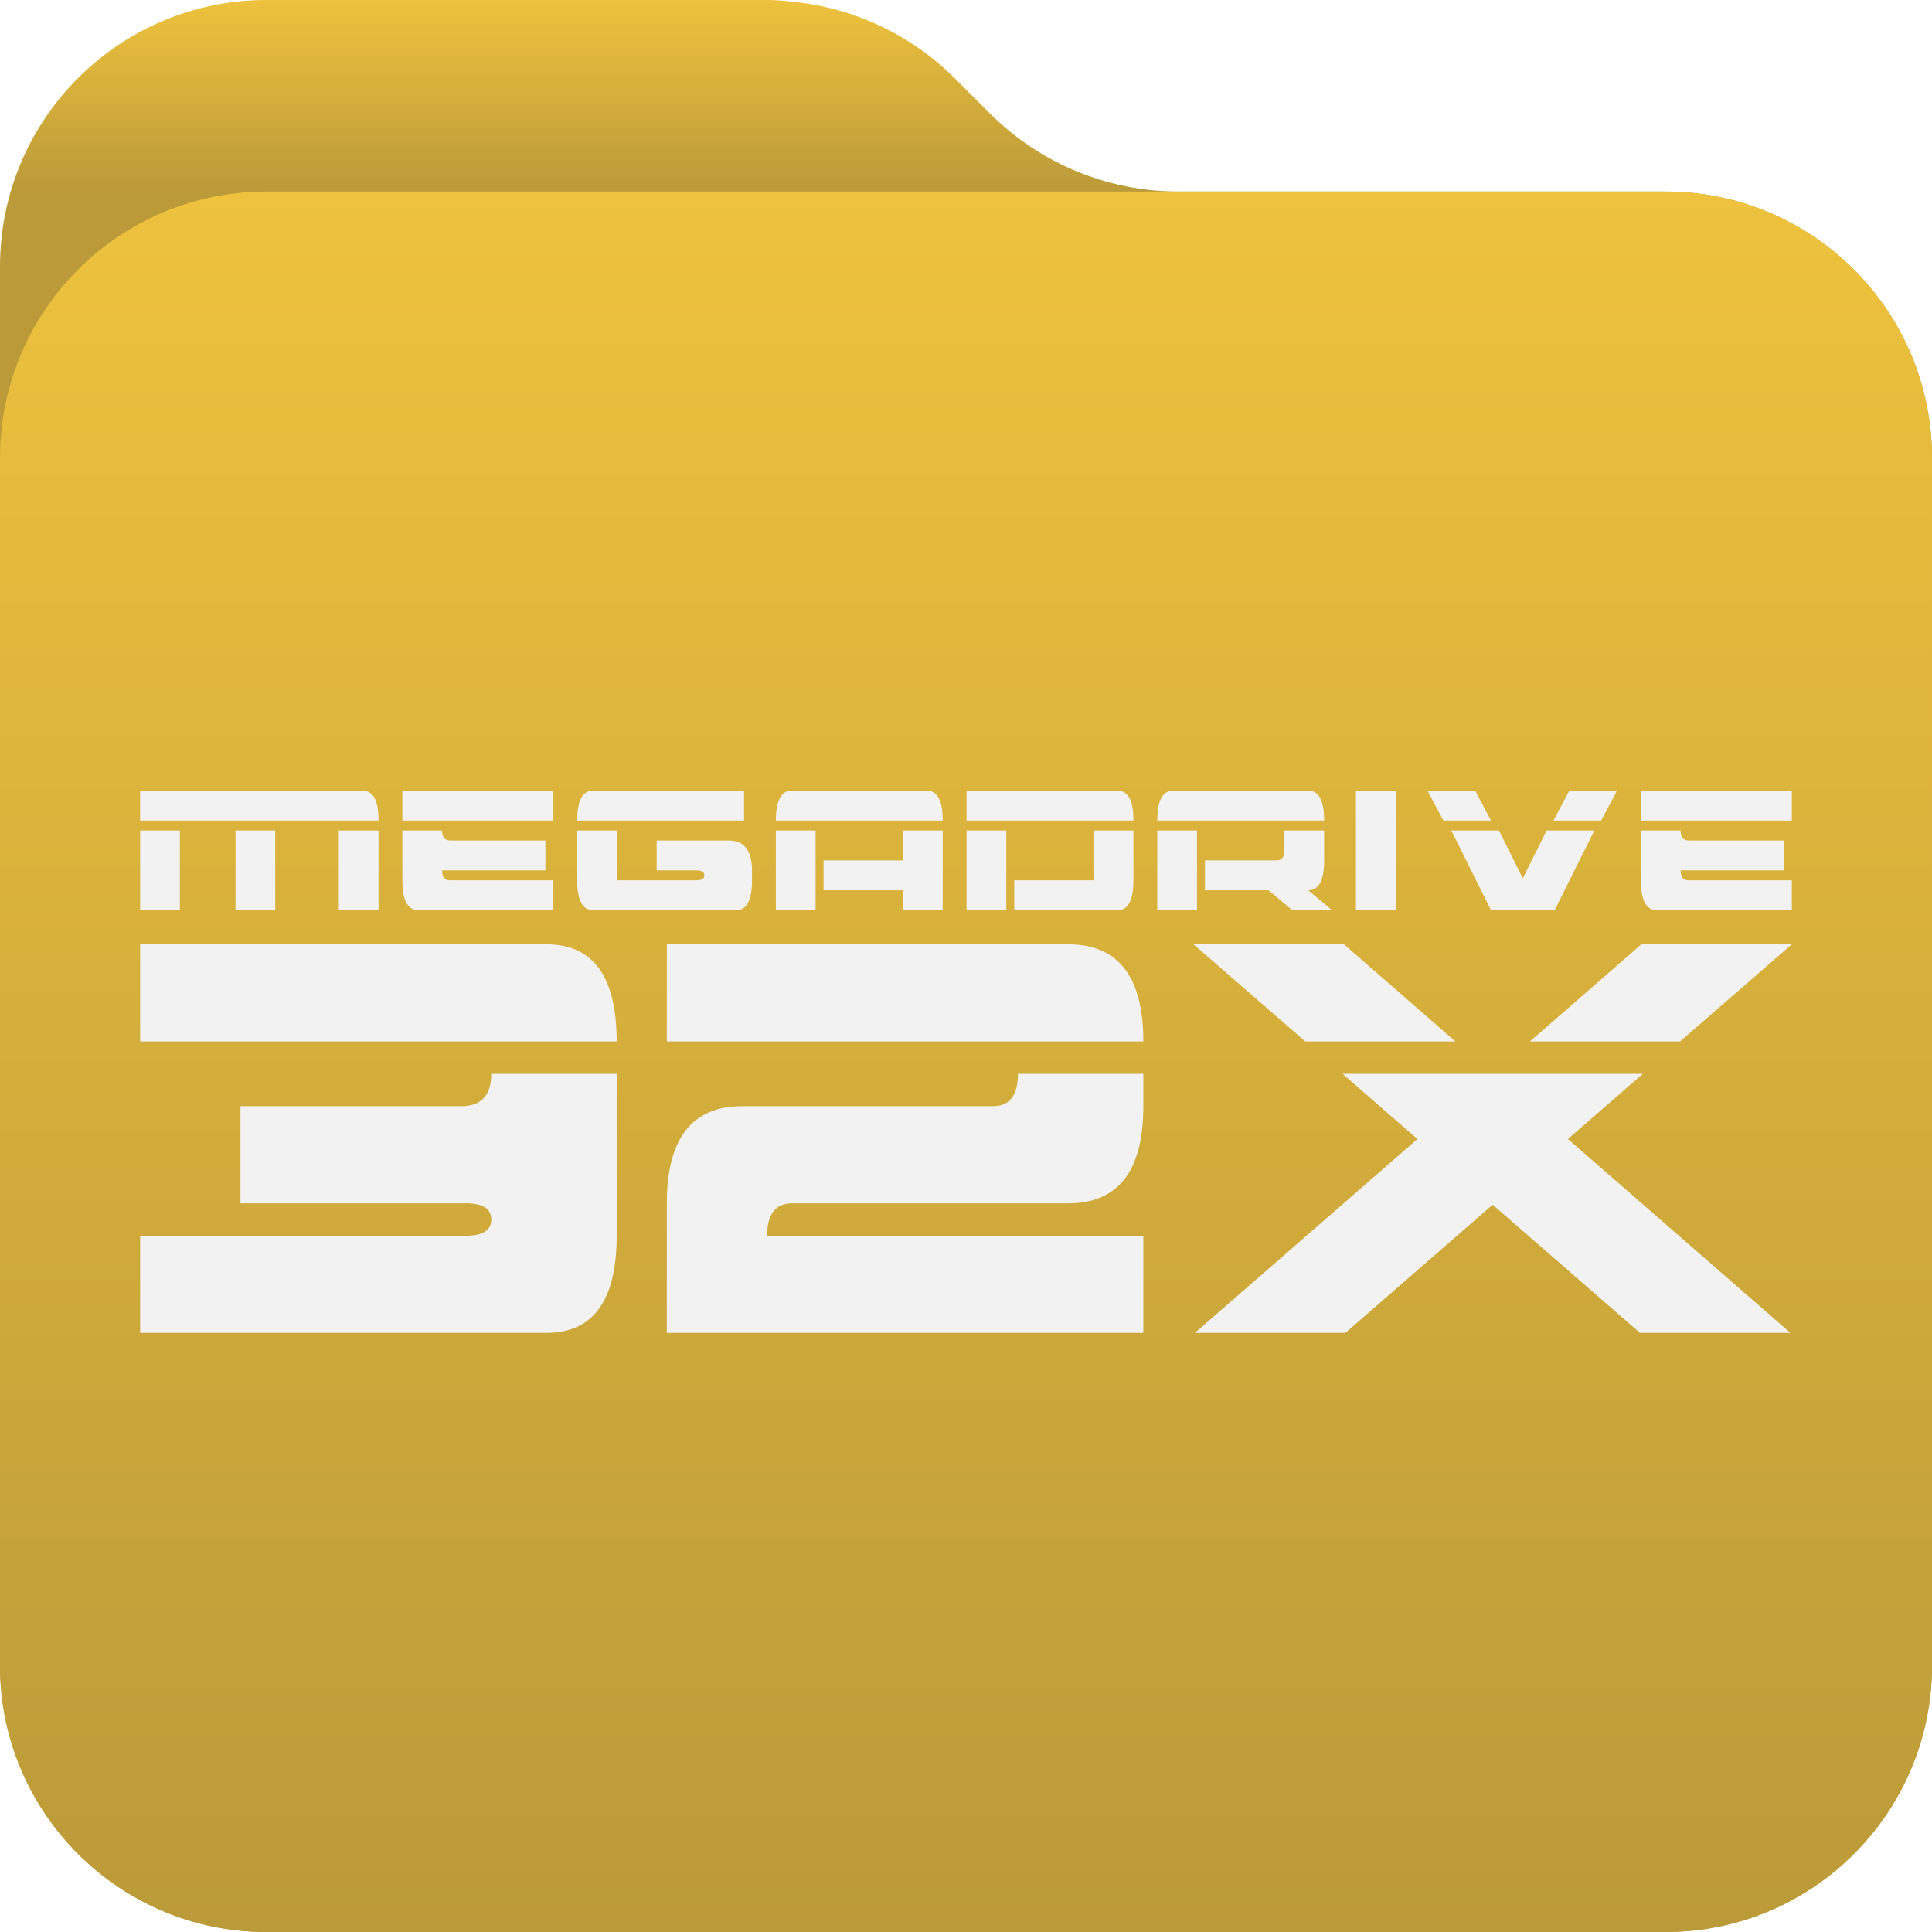
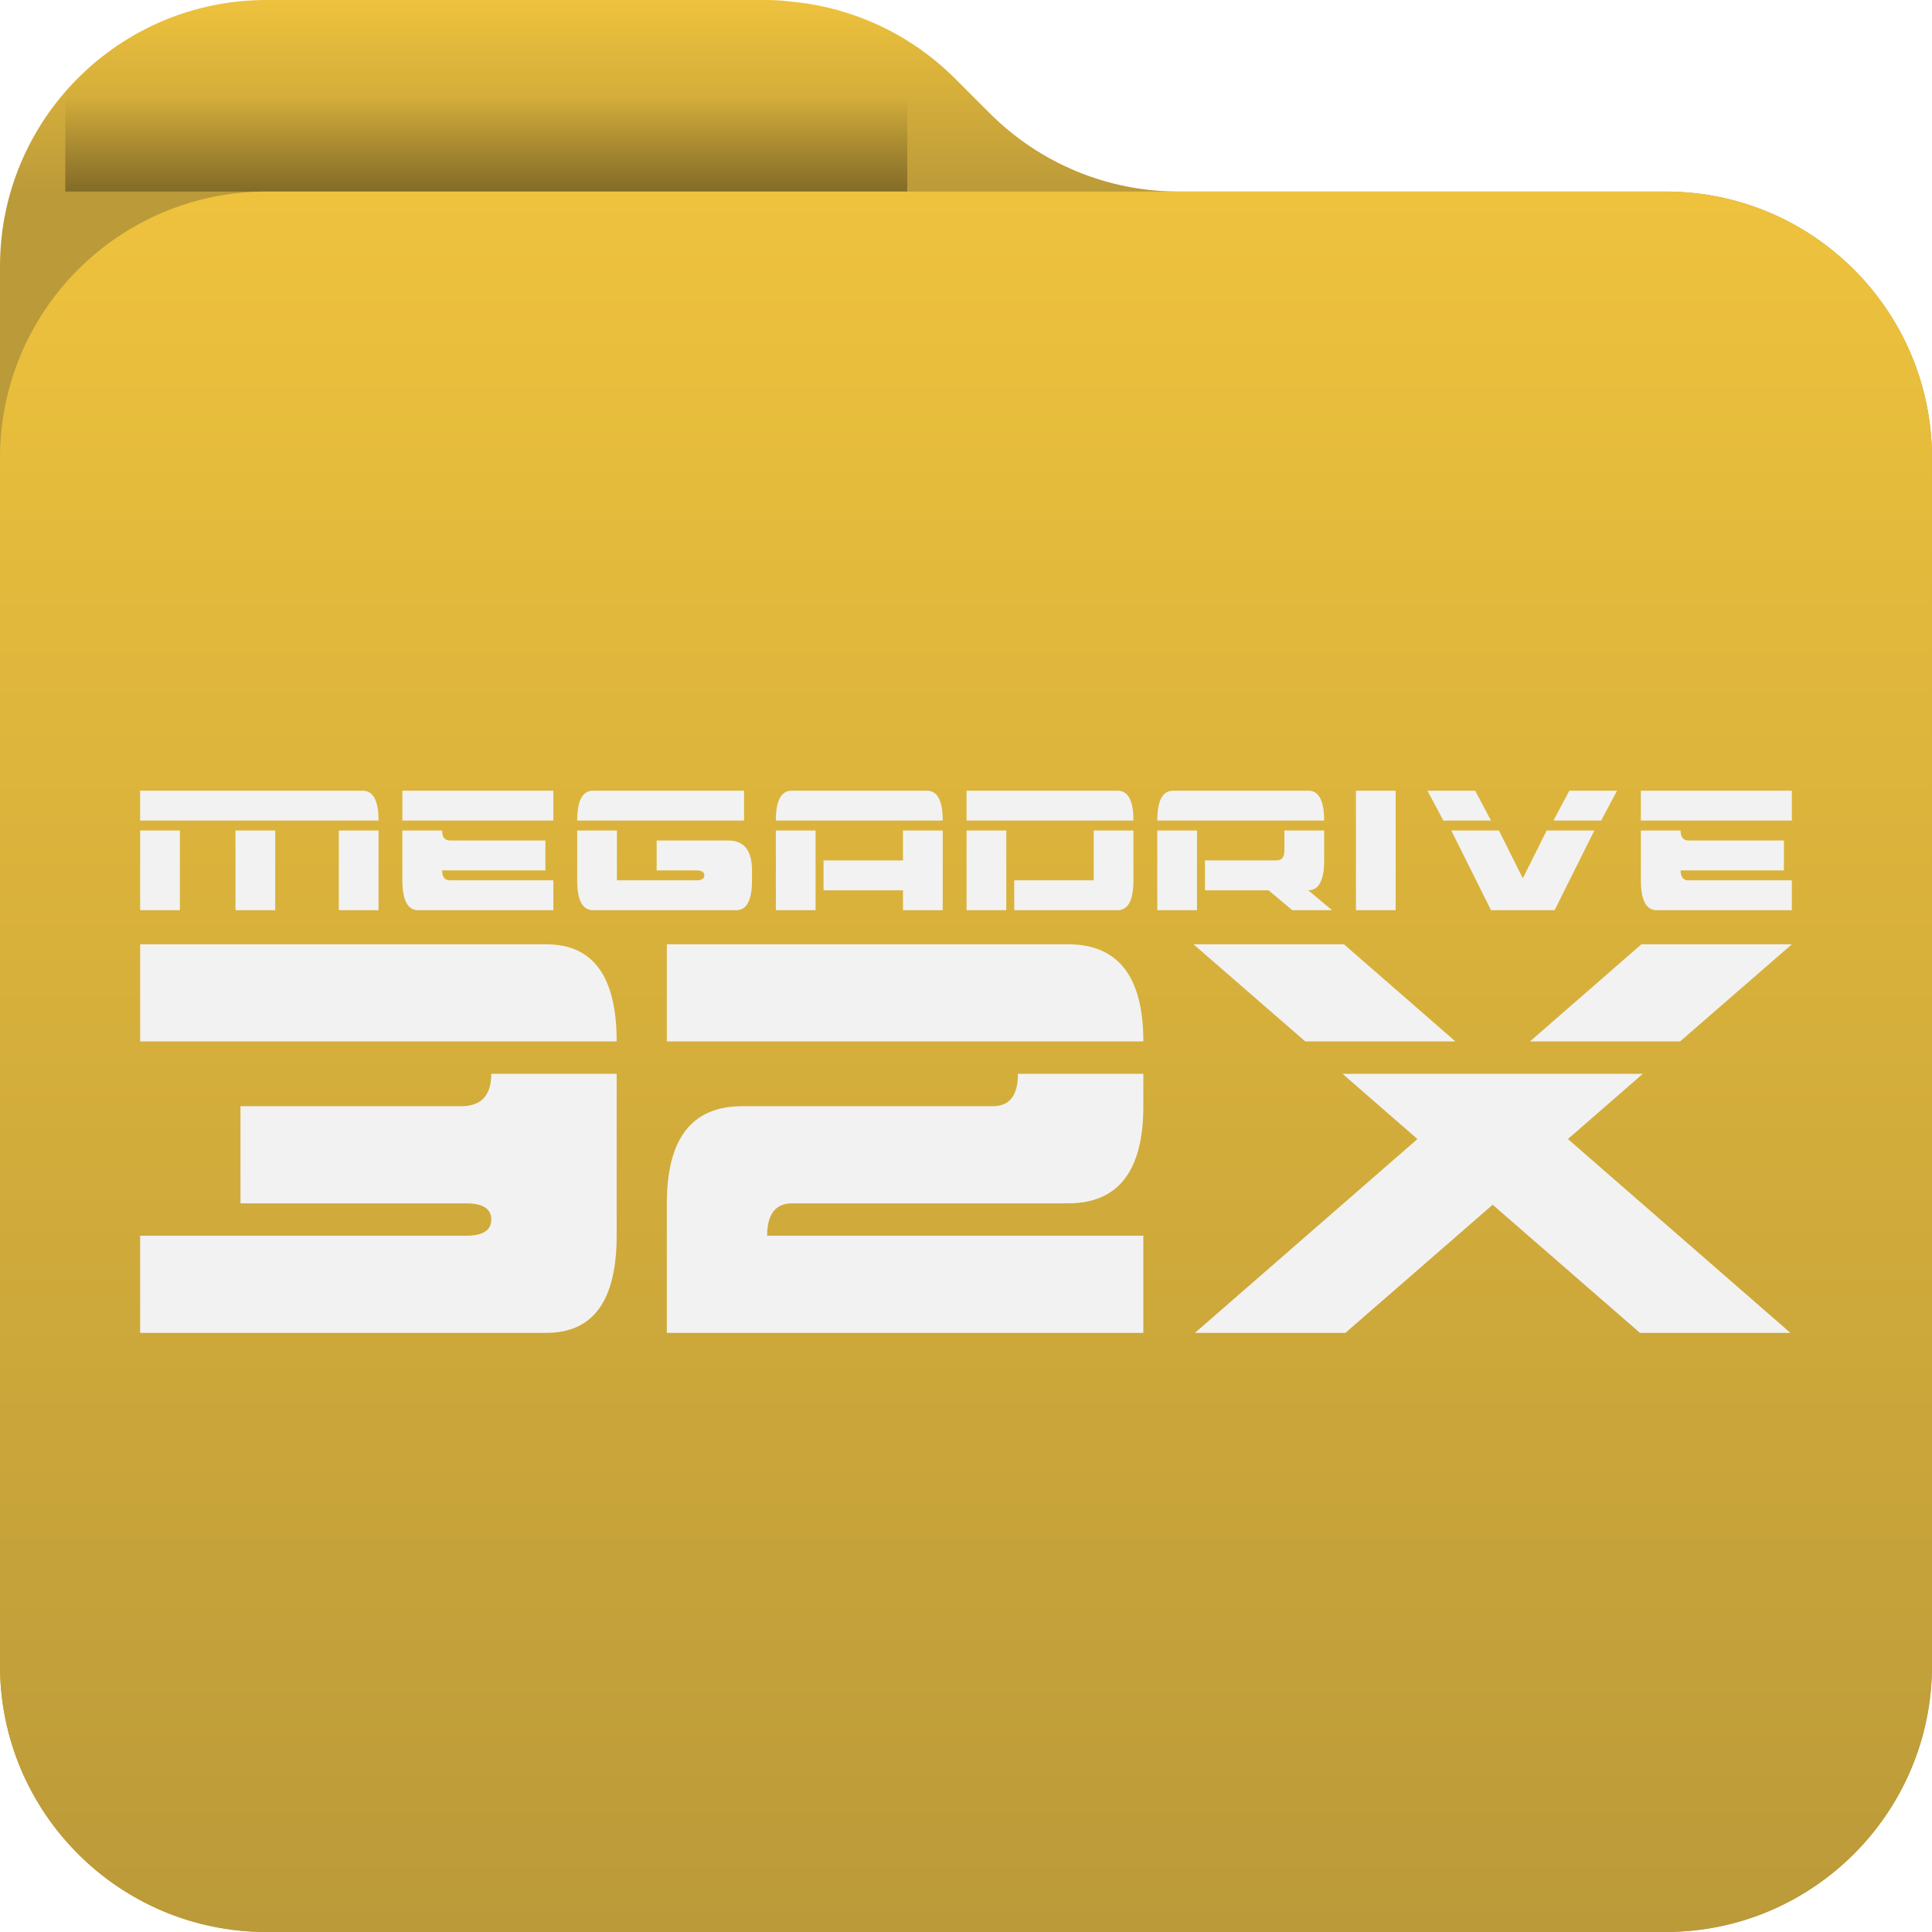
- <svg xmlns="http://www.w3.org/2000/svg" width="512" height="512" viewBox="0 0 135.467 135.467" version="1.1" id="svg1" xml:space="preserve">
+ <svg xmlns="http://www.w3.org/2000/svg" xmlns:xlink="http://www.w3.org/1999/xlink" width="512" height="512" viewBox="0 0 135.467 135.467" version="1.1" id="svg1" xml:space="preserve">
  <defs id="defs1">
-     <linearGradient id="folderBack" x1="55.033" y1="6.35" x2="55.033" y2="18.521" gradientUnits="userSpaceOnUse">
-       <stop offset="0" style="stop-color:#eec23d;stop-opacity:1" />
-       <stop offset="1" style="stop-color:#bb9a39;stop-opacity:1" />
+     <linearGradient id="linearGradient17">
+       <stop style="stop-color:#e5e5e5;stop-opacity:1;" offset="0" id="stop17" />
+       <stop style="stop-color:#a8a8a8;stop-opacity:1;" offset="1" id="stop18" />
    </linearGradient>
-     <linearGradient id="folderFront" x1="67.733" y1="18.521" x2="67.733" y2="129.117" gradientUnits="userSpaceOnUse">
-       <stop offset="0" style="stop-color:#eec23d;stop-opacity:1" />
-       <stop offset="1" style="stop-color:#bb9a39;stop-opacity:1" />
+     <linearGradient id="linearGradient15">
+       <stop style="stop-color:#e5e5e5;stop-opacity:1;" offset="0" id="stop15" />
+       <stop style="stop-color:#a8a8a8;stop-opacity:1;" offset="1" id="stop16" />
+     </linearGradient>
+     <linearGradient xlink:href="#linearGradient15" id="linearGradient16" x1="55.033" y1="6.35" x2="55.033" y2="18.521" gradientUnits="userSpaceOnUse" />
+     <linearGradient xlink:href="#linearGradient17" id="linearGradient18" x1="67.733" y1="18.521" x2="67.733" y2="129.117" gradientUnits="userSpaceOnUse" />
+     <linearGradient data-orig="e5b217,a88211" x1="55.033" y1="6.35" x2="55.033" y2="18.521" gradientUnits="userSpaceOnUse" id="linearGradient16_tint">
+       <stop style="stop-color:#eec23d;stop-opacity:1;" offset="0" />
+       <stop style="stop-color:#bb9a39;stop-opacity:1;" offset="1" />
+     </linearGradient>
+     <linearGradient data-orig="e5b217,a88211" x1="67.733" y1="18.521" x2="67.733" y2="129.117" gradientUnits="userSpaceOnUse" id="linearGradient18_tint">
+       <stop style="stop-color:#eec23d;stop-opacity:1;" offset="0" />
+       <stop style="stop-color:#bb9a39;stop-opacity:1;" offset="1" />
+     </linearGradient>
+     <linearGradient id="tabShade" x1="0" y1="12.521" x2="0" y2="18.521" gradientUnits="userSpaceOnUse">
+       <stop offset="0" style="stop-color:#000000;stop-opacity:0" />
+       <stop offset="1" style="stop-color:#000000;stop-opacity:0.3" />
    </linearGradient>
  </defs>
  <g id="layer1">
-     <g id="folder" transform="matrix(1.103449,0,0,1.103449,-7.006964,-7.006964)">
-       <path id="folder-back" d="M 23.283,6.35 C 13.931,6.35 6.35,13.931 6.35,23.283 v 88.9 c -4.4e-6,9.352 7.581,16.933 16.933,16.933 h 88.9 c 9.352,0 16.933,-7.581 16.933,-16.933 V 35.454 c 0,-9.352 -7.581,-16.933 -16.933,-16.933 H 81.206 c -4.482,-0.007 -8.778,-1.79 -11.947,-4.959 h -5.17e-4 L 67.006,11.31 C 64.233,8.55 60.589,6.836 56.694,6.459 56.144,6.386 55.589,6.35 55.033,6.35 h -0.009 z" style="display:inline;fill:url(#folderBack)" />
-       <path id="folder-front" d="m 23.283,18.521 c -9.352,-1e-6 -16.933,7.581 -16.933,16.933 v 76.729 c -4.4e-6,9.352 7.581,16.933 16.933,16.933 h 88.9 c 9.352,0 16.933,-7.581 16.933,-16.933 V 35.454 c 0,-9.352 -7.581,-16.933 -16.933,-16.933 z" style="display:inline;fill:url(#folderFront)" />
+     <g id="g50" transform="matrix(1.103449,0,0,1.103449,-7.006964,-7.006964)">
+       <path id="path46" style="display:inline;fill:url(#linearGradient16_tint);stroke-width:11.943;paint-order:stroke fill markers" d="M 23.283,6.35 C 13.931,6.35 6.35,13.931 6.35,23.283 v 88.9 c -4.4e-6,9.352 7.581,16.933 16.933,16.933 h 88.9 c 9.352,0 16.933,-7.581 16.933,-16.933 V 35.454 c 0,-9.352 -7.581,-16.933 -16.933,-16.933 H 81.206 c -4.482,-0.007 -8.778,-1.79 -11.947,-4.959 h -5.17e-4 L 67.006,11.31 C 64.233,8.55 60.589,6.836 56.694,6.459 56.144,6.386 55.589,6.35 55.033,6.35 h -0.009 z" />
+       <rect id="tab-shade" x="10.5" y="12.521" width="53.5" height="6" style="fill:url(#tabShade)" />
+       <path id="path50" style="display:inline;fill:url(#linearGradient18_tint);stroke-width:11.943;paint-order:stroke fill markers" d="m 23.283,18.521 c -9.352,-1e-6 -16.933,7.581 -16.933,16.933 v 76.729 c -4.4e-6,9.352 7.581,16.933 16.933,16.933 h 88.9 c 9.352,0 16.933,-7.581 16.933,-16.933 V 35.454 c 0,-9.352 -7.581,-16.933 -16.933,-16.933 z" />
    </g>
    <g id="g2" transform="matrix(0.2645833,0,0,0.2645833,28.83112,64.1508)">
      <g style="fill:#f2f2f2" id="g1" transform="matrix(2.053833,0,0,2.775556,-176.6761,-68.128)">
        <path d="M 26.048,6.682 V 2.895 H 61.39 c 1.684,0 2.524,1.262 2.524,3.787 z m 0,11.36 V 7.944 h 6.311 v 10.098 z m 15.146,0 V 7.944 h 6.311 v 10.098 z m 16.409,0 V 7.944 h 6.311 V 18.042 Z M 67.701,6.682 V 2.895 h 23.982 v 3.787 z m 0,7.573 V 7.944 h 6.311 c 0,0.843 0.421,1.262 1.262,1.262 h 15.147 v 3.787 H 74.012 c 0,0.843 0.421,1.262 1.262,1.262 h 16.409 v 3.787 H 70.226 c -1.684,0 -2.525,-1.262 -2.525,-3.787 z M 95.47,6.682 c 0,-2.524 0.841,-3.787 2.524,-3.787 h 23.982 v 3.787 z m 0,7.573 V 7.944 h 6.311 v 6.311 h 12.622 c 0.841,0 1.262,-0.212 1.262,-0.631 0,-0.419 -0.422,-0.631 -1.262,-0.631 h -6.311 V 9.206 h 11.36 c 2.524,0 3.787,1.262 3.787,3.787 v 1.262 c 0,2.524 -0.841,3.787 -2.524,3.787 h -22.72 c -1.684,0 -2.525,-1.262 -2.525,-3.787 z m 31.556,-7.573 c 0,-2.524 0.841,-3.787 2.524,-3.787 h 21.458 c 1.684,0 2.524,1.262 2.524,3.787 z m 0,11.36 V 7.944 h 6.311 v 10.098 z m 20.196,0 V 15.518 H 134.6 v -3.787 h 12.622 V 7.944 h 6.311 V 18.042 Z M 157.32,6.682 V 2.895 h 23.982 c 1.684,0 2.524,1.262 2.524,3.787 z m 0,11.36 V 7.944 h 6.311 v 10.098 z m 23.982,0 h -16.409 v -3.787 h 12.622 V 7.944 h 6.311 v 6.311 c 0,2.525 -0.84,3.787 -2.524,3.787 z m 6.311,-11.36 c 0,-2.524 0.841,-3.787 2.524,-3.787 h 21.458 c 1.684,0 2.524,1.262 2.524,3.787 z m 0,11.36 V 7.944 h 6.311 v 10.098 z m 7.574,-2.525 V 11.73 h 11.36 c 0.841,0 1.262,-0.419 1.262,-1.262 V 7.944 h 6.311 v 3.787 c 0,2.524 -0.841,3.787 -2.524,3.787 l 3.787,2.524 h -6.311 l -3.787,-2.524 h -10.098 z m 23.982,2.525 V 2.895 h 6.311 v 15.147 z m 13.884,-11.36 -2.524,-3.787 h 7.573 l 2.524,3.787 z m 7.574,11.36 -6.311,-10.098 h 7.573 l 3.787,6.059 3.787,-6.059 h 7.573 l -6.311,10.098 z m 9.917,-11.36 2.524,-3.787 h 7.573 l -2.524,3.787 z m 13.885,0 V 2.895 h 23.982 v 3.787 z m 0,7.573 V 7.944 h 6.311 c 0,0.843 0.421,1.262 1.262,1.262 h 15.147 v 3.787 H 270.74 c 0,0.843 0.421,1.262 1.262,1.262 h 16.409 v 3.787 h -21.458 c -1.683,0 -2.524,-1.262 -2.524,-3.787 z M 26.048,34.667 V 22.361 h 64.538 c 7.436,0 11.155,4.102 11.155,12.307 H 26.048 Z m 0,36.921 V 59.281 h 51.79 c 2.655,0 3.984,-0.685 3.984,-2.051 0,-1.366 -1.329,-2.051 -3.984,-2.051 H 41.983 V 42.872 h 35.058 c 3.187,0 4.781,-1.366 4.781,-4.102 h 19.919 v 20.511 c 0,8.205 -3.719,12.307 -11.155,12.307 z m 83.66,-36.921 V 22.361 h 63.741 c 7.968,0 11.951,4.102 11.951,12.307 h -75.692 z m 0,20.512 c 0,-8.205 3.984,-12.307 11.951,-12.307 h 39.838 c 2.655,0 3.984,-1.366 3.984,-4.102 H 185.4 v 4.102 c 0,8.205 -3.984,12.307 -11.951,12.307 h -43.822 c -2.655,0 -3.984,1.366 -3.984,4.102 H 185.4 V 71.588 H 109.707 V 55.179 Z M 211.125,34.667 193.368,22.36 h 23.903 l 17.7,12.307 z M 264.281,71.588 240.89,55.354 217.499,71.587 h -23.903 l 35.342,-24.555 -11.895,-8.263 h 47.692 l -11.895,8.263 35.342,24.555 h -23.901 z m 0.227,-49.227 h 23.903 l -17.757,12.307 h -23.846 z" style="fill:#f2f2f2" transform="matrix(0.81232,0,0,0.75362,29.891,10.502)" id="path1" />
      </g>
    </g>
  </g>
</svg>
